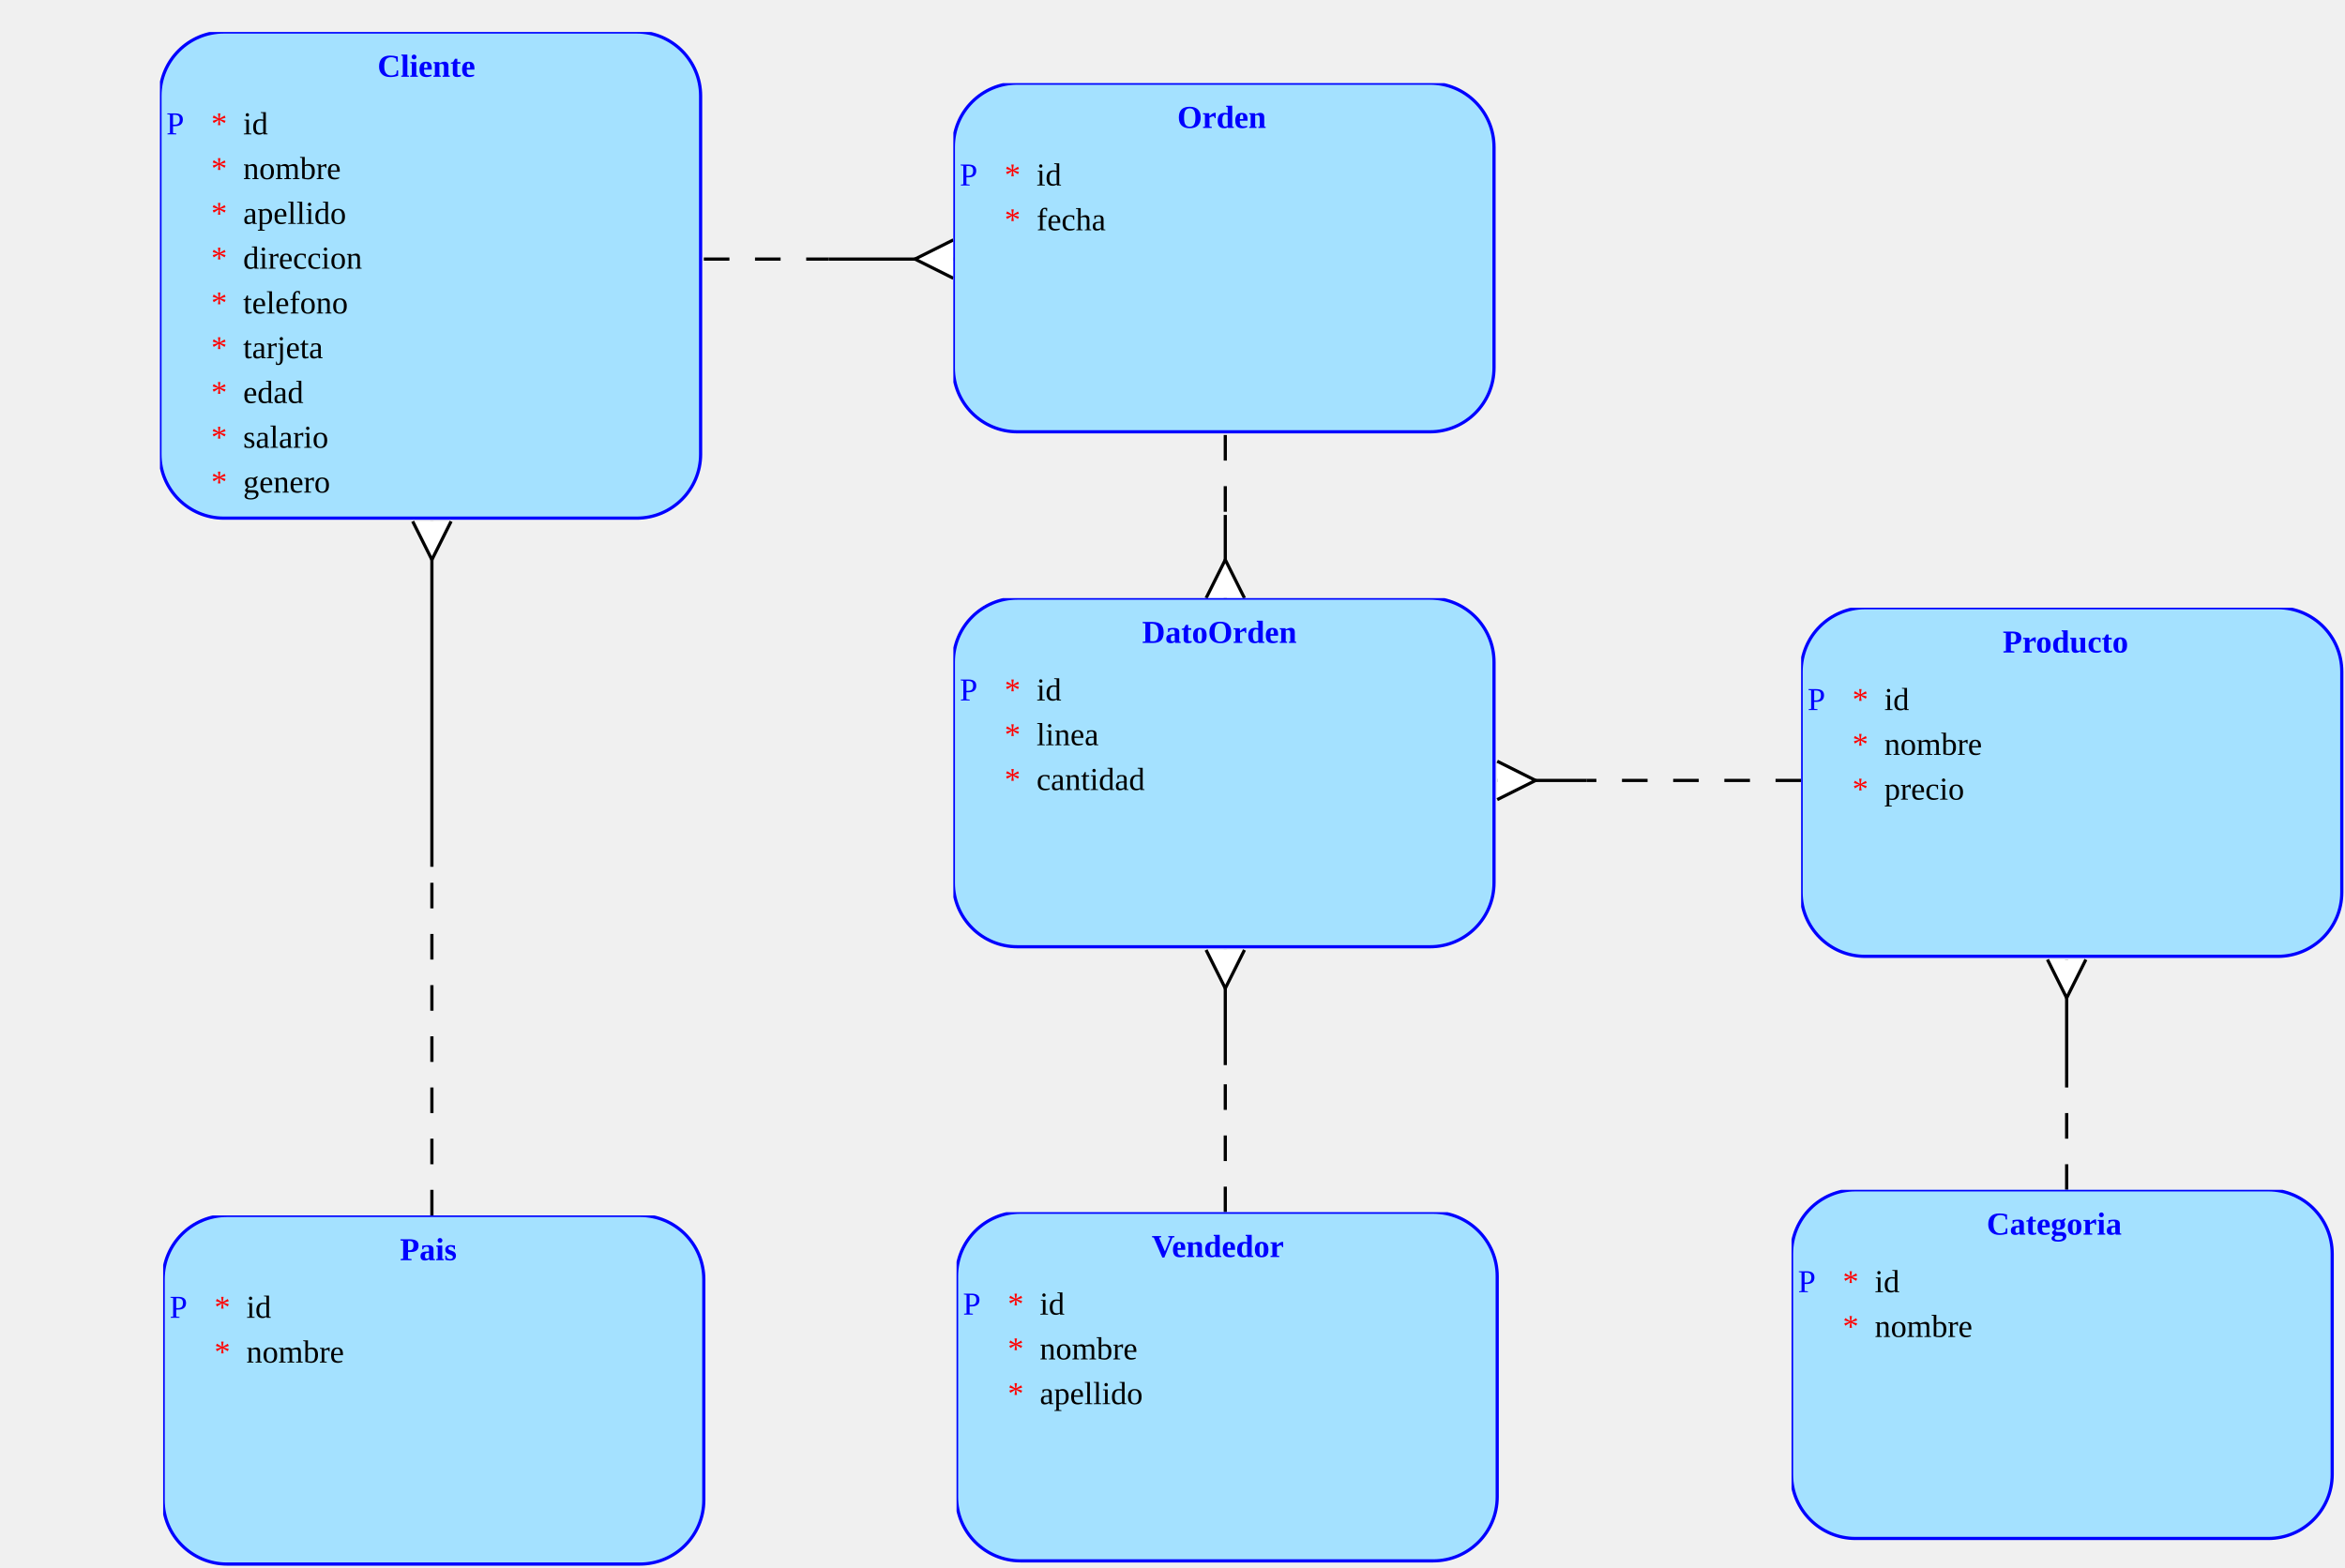
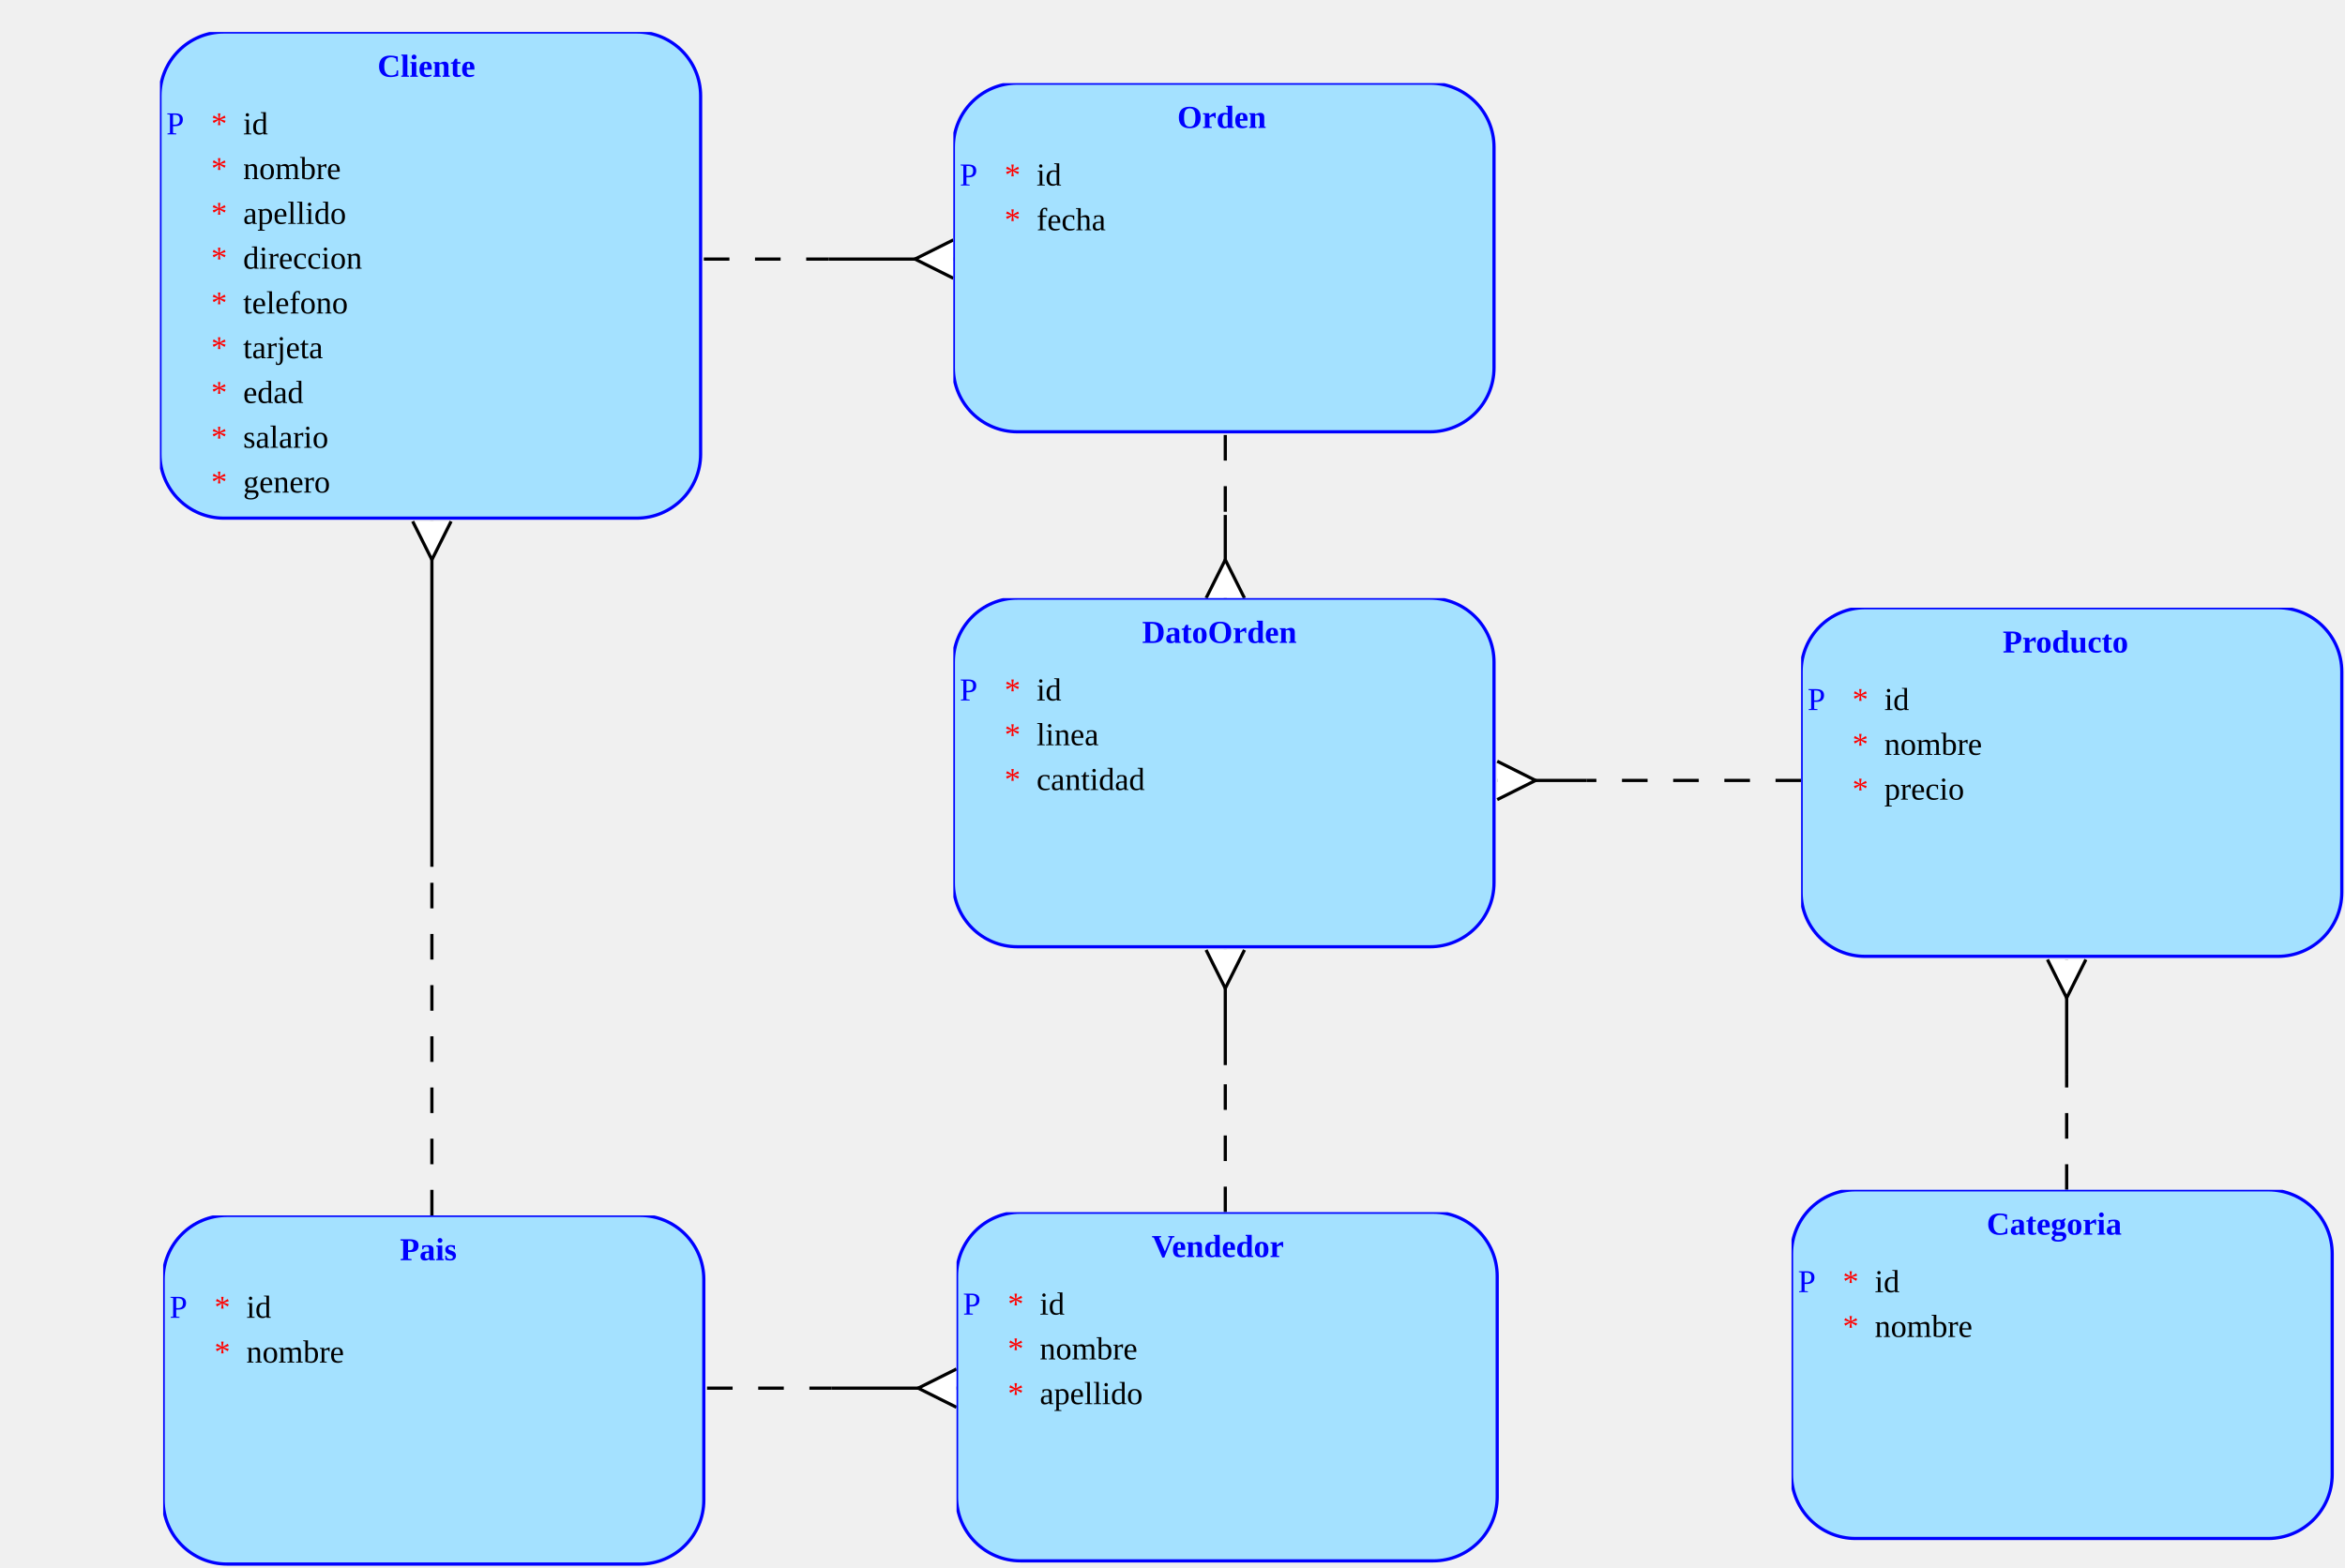
<svg xmlns="http://www.w3.org/2000/svg" version="1.1" width="733" height="490">
  <defs id="dmw_defs">
    <svg id="fk_sym" viewBox="0 0 48.665 48.665" style="enable-background:new 0 0 48.665 48.665;">
      <g>
        <path d="M40.332,31.592c-2.377,0-4.515,1-6.033,2.598l-17.737-8.686c0.061-0.406,0.103-0.82,0.103-1.246    c0-0.414-0.04-0.818-0.098-1.215l17.711-8.589c1.519,1.609,3.666,2.619,6.054,2.619c4.603,0,8.333-3.731,8.333-8.333    c0-4.603-3.73-8.333-8.333-8.333s-8.333,3.73-8.333,8.333c0,0.414,0.04,0.817,0.098,1.215l-17.709,8.589    c-1.519-1.609-3.666-2.619-6.054-2.619C3.73,15.925,0,19.656,0,24.258c0,4.603,3.73,8.333,8.333,8.333    c2.377,0,4.515-1,6.033-2.596l17.736,8.685c-0.062,0.406-0.104,0.82-0.104,1.245c0,4.604,3.73,8.333,8.333,8.333    s8.333-3.729,8.333-8.333C48.665,35.322,44.935,31.592,40.332,31.592z" fill="#13bf3b" />
      </g>
    </svg>
    <svg id="pk_sym" viewBox="0 0 480.509 480.509" style="enable-background:new 0 0 480.509 480.509;">
      <g>
        <path d="M418.119,331.046c4.094,4.374,7.766,8.186,10.996,11.416c3.237,3.238,6.714,6.376,10.427,9.422   c3.71,3.042,6.427,4.568,8.135,4.568c3.241,0,9.517-4.661,18.843-13.99c9.328-9.321,13.989-15.604,13.989-18.842   c0-1.523-2.714-5.421-8.138-11.704c-5.421-6.276-12.364-13.702-20.838-22.271c-8.473-8.565-16.703-16.744-24.694-24.55   c-8.001-7.81-15.8-15.373-23.417-22.703c-7.611-7.327-11.992-11.56-13.135-12.703c-1.902-1.902-4.093-2.853-6.563-2.853   c-3.237,0-9.521,4.661-18.843,13.988c-9.328,9.322-13.989,15.605-13.989,18.843c0,1.711,1.522,4.421,4.568,8.138   c3.046,3.71,6.188,7.187,9.421,10.424c3.23,3.23,7.047,6.899,11.42,10.992c4.377,4.093,6.848,6.423,7.423,6.995l-27.408,27.404   L254.954,222.268c24.94-33.498,37.408-68.236,37.408-104.211c0-31.024-9.761-56.293-29.263-75.801   c-19.512-19.511-44.778-29.265-75.805-29.265c-30.454,0-60.244,9.042-89.363,27.119c-29.121,18.083-52.727,41.686-70.808,70.808   C9.042,140.038,0,169.828,0,200.28c0,31.029,9.753,56.286,29.265,75.803c19.511,19.517,44.777,29.27,75.801,29.27   c35.976,0,70.71-12.467,104.212-37.407l191.574,191.579c5.332,5.328,11.796,7.994,19.417,7.994c7.991,0,15.704-3.72,23.12-11.14   c7.426-7.426,11.143-15.129,11.143-23.127c0-7.617-2.666-14.092-7.994-19.417l-62.811-62.811l27.405-27.404   C411.699,324.195,414.033,326.666,418.119,331.046z M221.556,161.458c-10.656,10.657-23.601,15.987-38.828,15.987   c-7.996,0-15.896-1.812-23.7-5.43c3.617,7.808,5.426,15.706,5.426,23.7c0,15.229-5.327,28.171-15.987,38.828   c-10.66,10.655-23.606,15.986-38.831,15.986c-15.227,0-28.168-5.325-38.828-15.986c-10.657-10.657-15.987-23.599-15.987-38.828   c0-15.227,5.327-28.171,15.987-38.828C81.464,146.23,94.409,140.9,109.636,140.9c7.992,0,15.893,1.809,23.695,5.424   c-3.616-7.804-5.424-15.706-5.424-23.699c0-15.227,5.327-28.171,15.987-38.828c10.66-10.657,23.604-15.987,38.831-15.987   c15.227,0,28.171,5.327,38.828,15.987c10.657,10.66,15.987,23.601,15.987,38.828C237.539,137.852,232.209,150.797,221.556,161.458z   " fill="#ff8345" />
      </g>
    </svg>
    <svg id="uk_sym" viewBox="0 0 490 490" style="enable-background:new 0 0 490 490;">
      <g>
        <polygon points="236.99,11.41 0,246.348 236.99,478.678 236.99,350.609 129.864,245 236.99,139.391  " fill="#0064fb" />
        <polygon points="253.01,478.59 490,243.651 253.01,11.322 253.01,139.391 360.136,245 253.01,350.609  " fill="#0064fb" />
      </g>
    </svg>
    <svg id="link_sym" viewBox="0 0 1000 900" style="enable-background:new 0 0 1000 900;">
      <g>
        <path fill="black" d="M660.224 422.656c6.976 16.192-0.512 35.008-16.768 42.048-16.128 6.976-34.944-0.448-41.984-16.768-8.448-19.776-20.736-37.696-36.224-53.248-64.64-64.64-177.344-64.64-241.92 0l-145.216 145.28c-66.688 66.688-66.688 175.232 0 241.984 66.688 66.688 175.104 66.752 241.92 0l92.8-92.864c12.48-12.48 32.768-12.48 45.248 0s12.48 32.768 0 45.248l-92.8 92.864c-91.648 91.648-240.832 91.52-332.416 0-91.712-91.648-91.712-240.832 0-332.48l145.216-145.28c44.352-44.416 103.424-68.864 166.272-68.864s121.792 24.448 166.208 68.864c21.248 21.312 38.016 45.952 49.664 73.216zM891.136 401.344l-145.216 145.216c-88.768 88.832-243.712 88.832-332.416 0-21.312-21.312-38.080-45.952-49.728-73.216-7.040-16.256 0.448-35.072 16.704-42.048 16.064-6.784 35.008 0.512 41.984 16.768 8.512 19.776 20.8 37.696 36.288 53.248 64.64 64.64 177.344 64.64 241.92 0l145.216-145.216c66.688-66.688 66.688-175.232 0-241.984-66.752-66.624-175.168-66.688-241.92 0l-92.8 92.864c-12.48 12.48-32.768 12.48-45.248 0s-12.48-32.768 0-45.248l92.8-92.864c45.824-45.824 105.984-68.736 166.208-68.736s120.448 22.912 166.272 68.736c91.584 91.648 91.584 240.768-0.064 332.48z" />
      </g>
    </svg>
    <clipPath clipPathUnits="userSpaceOnUse" id="clipPath6_0_">
      <rect x="0" y="0" width="170" height="110" />
    </clipPath>
    <clipPath clipPathUnits="userSpaceOnUse" id="clipPath4_0_">
      <rect x="0" y="0" width="170" height="110" />
    </clipPath>
    <clipPath clipPathUnits="userSpaceOnUse" id="clipPath3_0_">
      <rect x="0" y="0" width="170" height="110" />
    </clipPath>
    <clipPath clipPathUnits="userSpaceOnUse" id="clipPath2_0_">
      <rect x="0" y="0" width="170" height="153" />
    </clipPath>
    <clipPath clipPathUnits="userSpaceOnUse" id="clipPath5_0_">
      <rect x="0" y="0" width="170" height="110" />
    </clipPath>
    <clipPath clipPathUnits="userSpaceOnUse" id="clipPath1_0_">
      <rect x="0" y="0" width="170" height="110" />
    </clipPath>
    <clipPath clipPathUnits="userSpaceOnUse" id="clipPath7_0_">
      <rect x="0" y="0" width="170" height="110" />
    </clipPath>
  </defs>
  <g stroke-linecap="butt">
    <path stroke="rgb(0,0,0)" fill="none" stroke-opacity="1.0" stroke-dasharray="8,8" stroke-width="1" d="M220 81 L259 81" />
    <path stroke="rgb(0,0,0)" fill="none" stroke-opacity="1.0" stroke-width="1" d="M298 81 L259 81" />
    <path stroke-dasharray="none" d="M298.0 87.0 L286.0 81.0 L298.0 75.0" fill="white" stroke-width="1" stroke-opacity="1.0" stroke="rgb(0,0,0)" />
  </g>
  <g stroke-linecap="butt">
    <path stroke="rgb(0,0,0)" fill="none" stroke-opacity="1.0" stroke-dasharray="8,8" stroke-width="1" d="M135 380 L135 271" />
    <path stroke="rgb(0,0,0)" fill="none" stroke-opacity="1.0" stroke-width="1" d="M135 163 L135 271" />
    <path stroke-dasharray="none" d="M141.0 163.0 L135.0 175.0 L129.0 163.0" fill="white" stroke-width="1" stroke-opacity="1.0" stroke="rgb(0,0,0)" />
  </g>
  <g stroke-linecap="butt">
    <path stroke="rgb(0,0,0)" fill="none" stroke-opacity="1.0" stroke-dasharray="8,8" stroke-width="1" d="M383 379 L383 333" />
    <path stroke="rgb(0,0,0)" fill="none" stroke-opacity="1.0" stroke-width="1" d="M383 333 L383 297" />
    <path stroke-dasharray="none" d="M389.0 297.0 L383.0 309.0 L377.0 297.0" fill="white" stroke-width="1" stroke-opacity="1.0" stroke="rgb(0,0,0)" />
  </g>
  <g stroke-linecap="butt">
+     <path stroke="rgb(0,0,0)" fill="none" stroke-opacity="1.0" stroke-dasharray="8,8" stroke-width="1" d="M221 434 L260 434" />
+     <path stroke="rgb(0,0,0)" fill="none" stroke-opacity="1.0" stroke-width="1" d="M299 434 L260 434" />
+     <path stroke-dasharray="none" d="M299.0 440.0 L287.0 434.0 L299.0 428.0" fill="white" stroke-width="1" stroke-opacity="1.0" stroke="rgb(0,0,0)" />
+   </g>
+   <g stroke-linecap="butt">
    <path stroke="rgb(0,0,0)" fill="none" stroke-opacity="1.0" stroke-dasharray="8,8" stroke-width="1" d="M563 244 L496 244" />
    <path stroke="rgb(0,0,0)" fill="none" stroke-opacity="1.0" stroke-width="1" d="M496 244 L468 244" />
    <path stroke-dasharray="none" d="M468.0 238.0 L480.0 244.0 L468.0 250.0" fill="white" stroke-width="1" stroke-opacity="1.0" stroke="rgb(0,0,0)" />
  </g>
  <g stroke-linecap="butt">
    <path stroke="rgb(0,0,0)" fill="none" stroke-opacity="1.0" stroke-dasharray="8,8" stroke-width="1" d="M646 372 L646 336" />
    <path stroke="rgb(0,0,0)" fill="none" stroke-opacity="1.0" stroke-width="1" d="M646 300 L646 336" />
    <path stroke-dasharray="none" d="M652.0 300.0 L646.0 312.0 L640.0 300.0" fill="white" stroke-width="1" stroke-opacity="1.0" stroke="rgb(0,0,0)" />
  </g>
  <g stroke-linecap="butt">
    <path stroke="rgb(0,0,0)" fill="none" stroke-opacity="1.0" stroke-dasharray="8,8" stroke-width="1" d="M383 136 L383 161" />
    <path stroke="rgb(0,0,0)" fill="none" stroke-opacity="1.0" stroke-width="1" d="M383 187 L383 161" />
    <path stroke-dasharray="none" d="M377.0 187.0 L383.0 175.0 L389.0 187.0" fill="white" stroke-width="1" stroke-opacity="1.0" stroke="rgb(0,0,0)" />
  </g>
  <g fill="rgb(164,225,255)" stroke="rgb(0,0,255)" fill-opacity="1.0" stroke-opacity="1.0" clip-path="url(#clipPath6_0_)" transform="translate(563,190)">
    <rect x="0" y="0" width="169" height="109" rx="20" ry="20" />
    <text id="6411C231-FB560CDA5A5B" x="63" y="14" fill="rgb(0,0,255)" font-weight="bold" fill-opacity="1.0" font-size="10" stroke="none">
Producto
</text>
    <text x="16" y="32" fill="rgb(255,0,0)" fill-opacity="1.0" font-size="10" stroke="none">
*
</text>
    <text x="2" y="32" fill="rgb(0,0,255)" fill-opacity="1.0" font-size="10" stroke="none">
P
</text>
    <text x="26" y="32" fill="rgb(0,0,0)" fill-opacity="1.0" font-size="10" stroke="none">
id
</text>
    <text x="16" y="46" fill="rgb(255,0,0)" fill-opacity="1.0" font-size="10" stroke="none">
*
</text>
    <text x="26" y="46" fill="rgb(0,0,0)" fill-opacity="1.0" font-size="10" stroke="none">
nombre
</text>
    <text x="16" y="60" fill="rgb(255,0,0)" fill-opacity="1.0" font-size="10" stroke="none">
*
</text>
    <text x="26" y="60" fill="rgb(0,0,0)" fill-opacity="1.0" font-size="10" stroke="none">
precio
+ </text>
+   </g>
+   <g fill="rgb(164,225,255)" stroke="rgb(0,0,255)" fill-opacity="1.0" stroke-opacity="1.0" clip-path="url(#clipPath4_0_)" transform="translate(298,26)">
+     <rect x="0" y="0" width="169" height="109" rx="20" ry="20" />
+     <text id="6D16A82E-9344DE13640F" x="70" y="14" fill="rgb(0,0,255)" font-weight="bold" fill-opacity="1.0" font-size="10" stroke="none">
+ Orden
+ </text>
+     <text x="16" y="32" fill="rgb(255,0,0)" fill-opacity="1.0" font-size="10" stroke="none">
+ *
+ </text>
+     <text x="2" y="32" fill="rgb(0,0,255)" fill-opacity="1.0" font-size="10" stroke="none">
+ P
+ </text>
+     <text x="26" y="32" fill="rgb(0,0,0)" fill-opacity="1.0" font-size="10" stroke="none">
+ id
+ </text>
+     <text x="16" y="46" fill="rgb(255,0,0)" fill-opacity="1.0" font-size="10" stroke="none">
+ *
+ </text>
+     <text x="26" y="46" fill="rgb(0,0,0)" fill-opacity="1.0" font-size="10" stroke="none">
+ fecha
+ </text>
+   </g>
+   <g fill="rgb(164,225,255)" stroke="rgb(0,0,255)" fill-opacity="1.0" stroke-opacity="1.0" clip-path="url(#clipPath3_0_)" transform="translate(298,187)">
+     <rect x="0" y="0" width="169" height="109" rx="20" ry="20" />
+     <text id="87009763-57780D0D129E" x="59" y="14" fill="rgb(0,0,255)" font-weight="bold" fill-opacity="1.0" font-size="10" stroke="none">
+ DatoOrden
+ </text>
+     <text x="16" y="32" fill="rgb(255,0,0)" fill-opacity="1.0" font-size="10" stroke="none">
+ *
+ </text>
+     <text x="2" y="32" fill="rgb(0,0,255)" fill-opacity="1.0" font-size="10" stroke="none">
+ P
+ </text>
+     <text x="26" y="32" fill="rgb(0,0,0)" fill-opacity="1.0" font-size="10" stroke="none">
+ id
+ </text>
+     <text x="16" y="46" fill="rgb(255,0,0)" fill-opacity="1.0" font-size="10" stroke="none">
+ *
+ </text>
+     <text x="26" y="46" fill="rgb(0,0,0)" fill-opacity="1.0" font-size="10" stroke="none">
+ linea
+ </text>
+     <text x="16" y="60" fill="rgb(255,0,0)" fill-opacity="1.0" font-size="10" stroke="none">
+ *
+ </text>
+     <text x="26" y="60" fill="rgb(0,0,0)" fill-opacity="1.0" font-size="10" stroke="none">
+ cantidad
</text>
  </g>
  <g fill="rgb(164,225,255)" stroke="rgb(0,0,255)" fill-opacity="1.0" stroke-opacity="1.0" clip-path="url(#clipPath2_0_)" transform="translate(50,10)">
    <rect x="0" y="0" width="169" height="152" rx="20" ry="20" />
    <text id="91723366-4856B424A9B3" x="68" y="14" fill="rgb(0,0,255)" font-weight="bold" fill-opacity="1.0" font-size="10" stroke="none">
Cliente
</text>
    <text x="16" y="32" fill="rgb(255,0,0)" fill-opacity="1.0" font-size="10" stroke="none">
*
</text>
    <text x="2" y="32" fill="rgb(0,0,255)" fill-opacity="1.0" font-size="10" stroke="none">
P
</text>
    <text x="26" y="32" fill="rgb(0,0,0)" fill-opacity="1.0" font-size="10" stroke="none">
id
</text>
    <text x="16" y="46" fill="rgb(255,0,0)" fill-opacity="1.0" font-size="10" stroke="none">
*
</text>
    <text x="26" y="46" fill="rgb(0,0,0)" fill-opacity="1.0" font-size="10" stroke="none">
nombre
</text>
    <text x="16" y="60" fill="rgb(255,0,0)" fill-opacity="1.0" font-size="10" stroke="none">
*
</text>
    <text x="26" y="60" fill="rgb(0,0,0)" fill-opacity="1.0" font-size="10" stroke="none">
apellido
</text>
    <text x="16" y="74" fill="rgb(255,0,0)" fill-opacity="1.0" font-size="10" stroke="none">
*
</text>
    <text x="26" y="74" fill="rgb(0,0,0)" fill-opacity="1.0" font-size="10" stroke="none">
direccion
</text>
    <text x="16" y="88" fill="rgb(255,0,0)" fill-opacity="1.0" font-size="10" stroke="none">
*
</text>
    <text x="26" y="88" fill="rgb(0,0,0)" fill-opacity="1.0" font-size="10" stroke="none">
telefono
</text>
    <text x="16" y="102" fill="rgb(255,0,0)" fill-opacity="1.0" font-size="10" stroke="none">
*
</text>
    <text x="26" y="102" fill="rgb(0,0,0)" fill-opacity="1.0" font-size="10" stroke="none">
tarjeta
</text>
    <text x="16" y="116" fill="rgb(255,0,0)" fill-opacity="1.0" font-size="10" stroke="none">
*
</text>
    <text x="26" y="116" fill="rgb(0,0,0)" fill-opacity="1.0" font-size="10" stroke="none">
edad
</text>
    <text x="16" y="130" fill="rgb(255,0,0)" fill-opacity="1.0" font-size="10" stroke="none">
*
</text>
    <text x="26" y="130" fill="rgb(0,0,0)" fill-opacity="1.0" font-size="10" stroke="none">
salario
</text>
    <text x="16" y="144" fill="rgb(255,0,0)" fill-opacity="1.0" font-size="10" stroke="none">
*
</text>
    <text x="26" y="144" fill="rgb(0,0,0)" fill-opacity="1.0" font-size="10" stroke="none">
genero
</text>
  </g>
  <g fill="rgb(164,225,255)" stroke="rgb(0,0,255)" fill-opacity="1.0" stroke-opacity="1.0" clip-path="url(#clipPath5_0_)" transform="translate(51,380)">
    <rect x="0" y="0" width="169" height="109" rx="20" ry="20" />
    <text id="A48649FA-476327327005" x="74" y="14" fill="rgb(0,0,255)" font-weight="bold" fill-opacity="1.0" font-size="10" stroke="none">
Pais
</text>
    <text x="16" y="32" fill="rgb(255,0,0)" fill-opacity="1.0" font-size="10" stroke="none">
*
</text>
    <text x="2" y="32" fill="rgb(0,0,255)" fill-opacity="1.0" font-size="10" stroke="none">
P
</text>
    <text x="26" y="32" fill="rgb(0,0,0)" fill-opacity="1.0" font-size="10" stroke="none">
id
</text>
    <text x="16" y="46" fill="rgb(255,0,0)" fill-opacity="1.0" font-size="10" stroke="none">
*
</text>
    <text x="26" y="46" fill="rgb(0,0,0)" fill-opacity="1.0" font-size="10" stroke="none">
nombre
</text>
  </g>
  <g fill="rgb(164,225,255)" stroke="rgb(0,0,255)" fill-opacity="1.0" stroke-opacity="1.0" clip-path="url(#clipPath1_0_)" transform="translate(560,372)">
    <rect x="0" y="0" width="169" height="109" rx="20" ry="20" />
    <text id="B01F1DD9-6CBDF9F34D00" x="61" y="14" fill="rgb(0,0,255)" font-weight="bold" fill-opacity="1.0" font-size="10" stroke="none">
Categoria
</text>
    <text x="16" y="32" fill="rgb(255,0,0)" fill-opacity="1.0" font-size="10" stroke="none">
*
</text>
    <text x="2" y="32" fill="rgb(0,0,255)" fill-opacity="1.0" font-size="10" stroke="none">
P
</text>
    <text x="26" y="32" fill="rgb(0,0,0)" fill-opacity="1.0" font-size="10" stroke="none">
id
</text>
    <text x="16" y="46" fill="rgb(255,0,0)" fill-opacity="1.0" font-size="10" stroke="none">
*
</text>
    <text x="26" y="46" fill="rgb(0,0,0)" fill-opacity="1.0" font-size="10" stroke="none">
nombre
</text>
  </g>
  <g fill="rgb(164,225,255)" stroke="rgb(0,0,255)" fill-opacity="1.0" stroke-opacity="1.0" clip-path="url(#clipPath7_0_)" transform="translate(299,379)">
    <rect x="0" y="0" width="169" height="109" rx="20" ry="20" />
    <text id="B0FC4931-535AC829BB4F" x="61" y="14" fill="rgb(0,0,255)" font-weight="bold" fill-opacity="1.0" font-size="10" stroke="none">
Vendedor
</text>
    <text x="16" y="32" fill="rgb(255,0,0)" fill-opacity="1.0" font-size="10" stroke="none">
*
</text>
    <text x="2" y="32" fill="rgb(0,0,255)" fill-opacity="1.0" font-size="10" stroke="none">
P
</text>
    <text x="26" y="32" fill="rgb(0,0,0)" fill-opacity="1.0" font-size="10" stroke="none">
id
</text>
    <text x="16" y="46" fill="rgb(255,0,0)" fill-opacity="1.0" font-size="10" stroke="none">
*
</text>
    <text x="26" y="46" fill="rgb(0,0,0)" fill-opacity="1.0" font-size="10" stroke="none">
nombre
</text>
    <text x="16" y="60" fill="rgb(255,0,0)" fill-opacity="1.0" font-size="10" stroke="none">
*
</text>
    <text x="26" y="60" fill="rgb(0,0,0)" fill-opacity="1.0" font-size="10" stroke="none">
apellido
</text>
  </g>
-   <g fill="rgb(164,225,255)" stroke="rgb(0,0,255)" fill-opacity="1.0" stroke-opacity="1.0" clip-path="url(#clipPath3_0_)" transform="translate(298,187)">
-     <rect x="0" y="0" width="169" height="109" rx="20" ry="20" />
-     <text id="87009763-57780D0D129E" x="59" y="14" fill="rgb(0,0,255)" font-weight="bold" fill-opacity="1.0" font-size="10" stroke="none">
- DatoOrden
- </text>
-     <text x="16" y="32" fill="rgb(255,0,0)" fill-opacity="1.0" font-size="10" stroke="none">
- *
- </text>
-     <text x="2" y="32" fill="rgb(0,0,255)" fill-opacity="1.0" font-size="10" stroke="none">
- P
- </text>
-     <text x="26" y="32" fill="rgb(0,0,0)" fill-opacity="1.0" font-size="10" stroke="none">
- id
- </text>
-     <text x="16" y="46" fill="rgb(255,0,0)" fill-opacity="1.0" font-size="10" stroke="none">
- *
- </text>
-     <text x="26" y="46" fill="rgb(0,0,0)" fill-opacity="1.0" font-size="10" stroke="none">
- linea
- </text>
-     <text x="16" y="60" fill="rgb(255,0,0)" fill-opacity="1.0" font-size="10" stroke="none">
- *
- </text>
-     <text x="26" y="60" fill="rgb(0,0,0)" fill-opacity="1.0" font-size="10" stroke="none">
- cantidad
- </text>
-   </g>
-   <g fill="rgb(164,225,255)" stroke="rgb(0,0,255)" fill-opacity="1.0" stroke-opacity="1.0" clip-path="url(#clipPath4_0_)" transform="translate(298,26)">
-     <rect x="0" y="0" width="169" height="109" rx="20" ry="20" />
-     <text id="6D16A82E-9344DE13640F" x="70" y="14" fill="rgb(0,0,255)" font-weight="bold" fill-opacity="1.0" font-size="10" stroke="none">
- Orden
- </text>
-     <text x="16" y="32" fill="rgb(255,0,0)" fill-opacity="1.0" font-size="10" stroke="none">
- *
- </text>
-     <text x="2" y="32" fill="rgb(0,0,255)" fill-opacity="1.0" font-size="10" stroke="none">
- P
- </text>
-     <text x="26" y="32" fill="rgb(0,0,0)" fill-opacity="1.0" font-size="10" stroke="none">
- id
- </text>
-     <text x="16" y="46" fill="rgb(255,0,0)" fill-opacity="1.0" font-size="10" stroke="none">
- *
- </text>
-     <text x="26" y="46" fill="rgb(0,0,0)" fill-opacity="1.0" font-size="10" stroke="none">
- fecha
- </text>
-   </g>
</svg>
